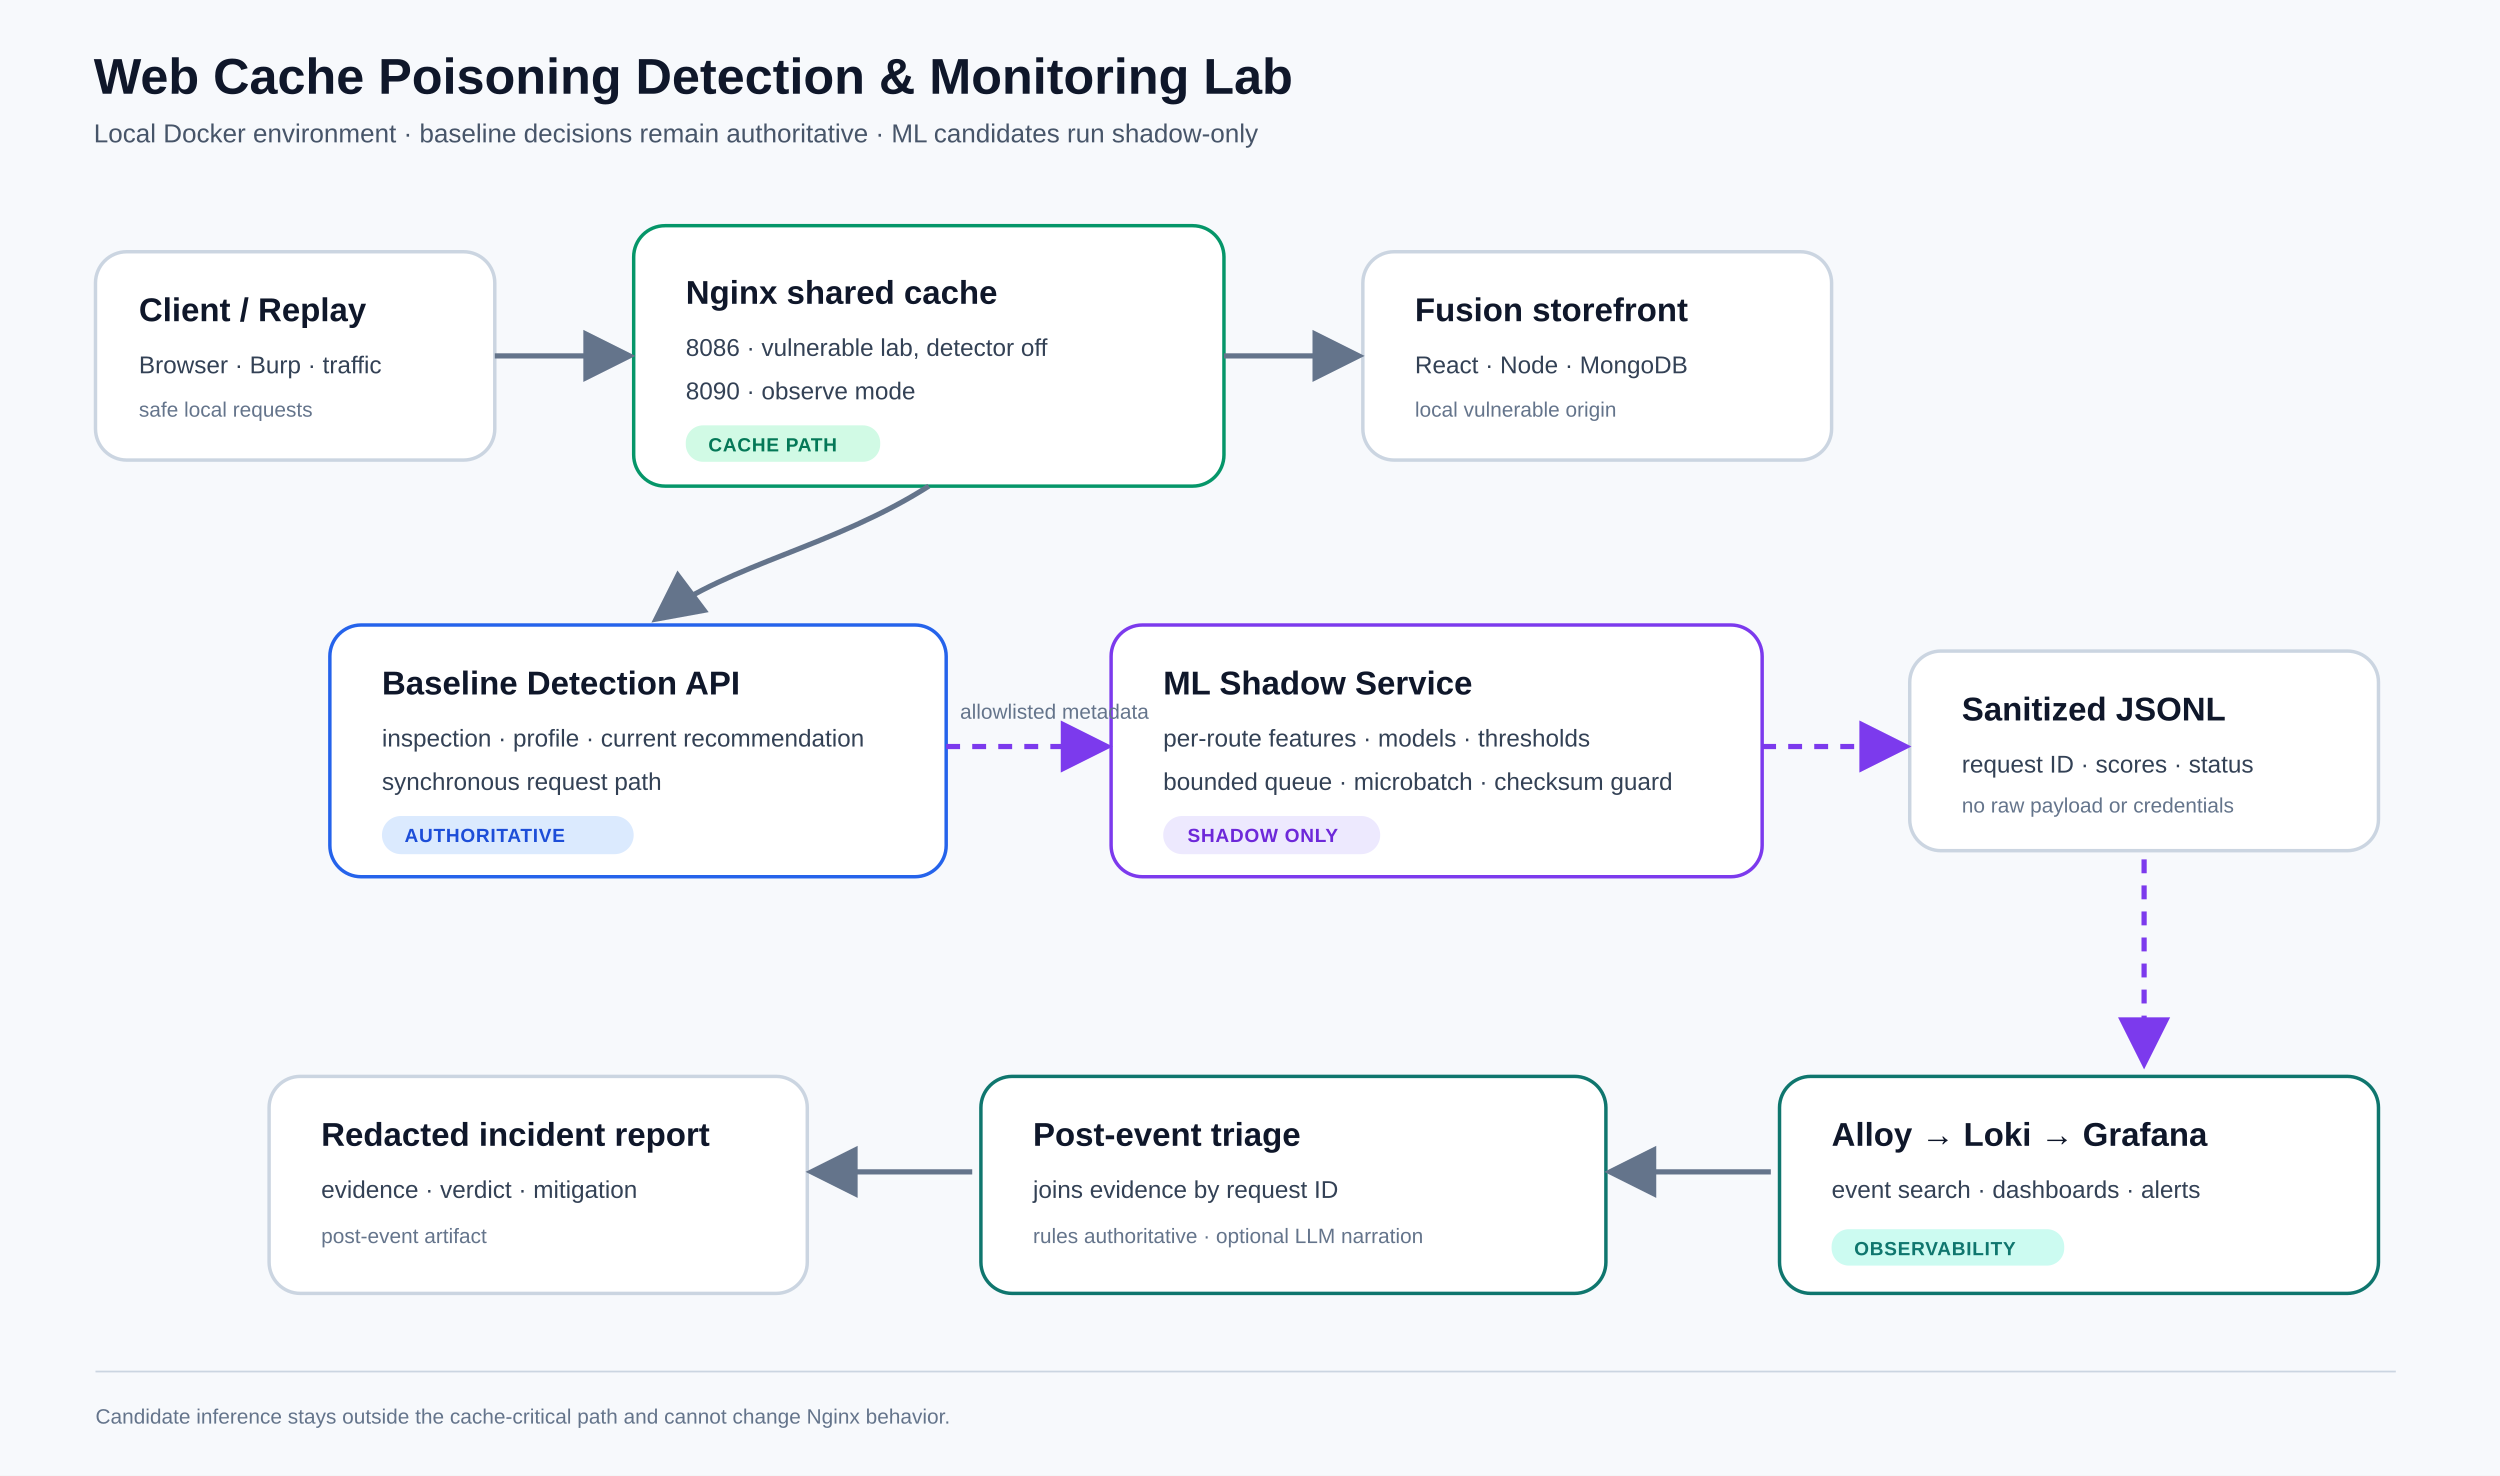
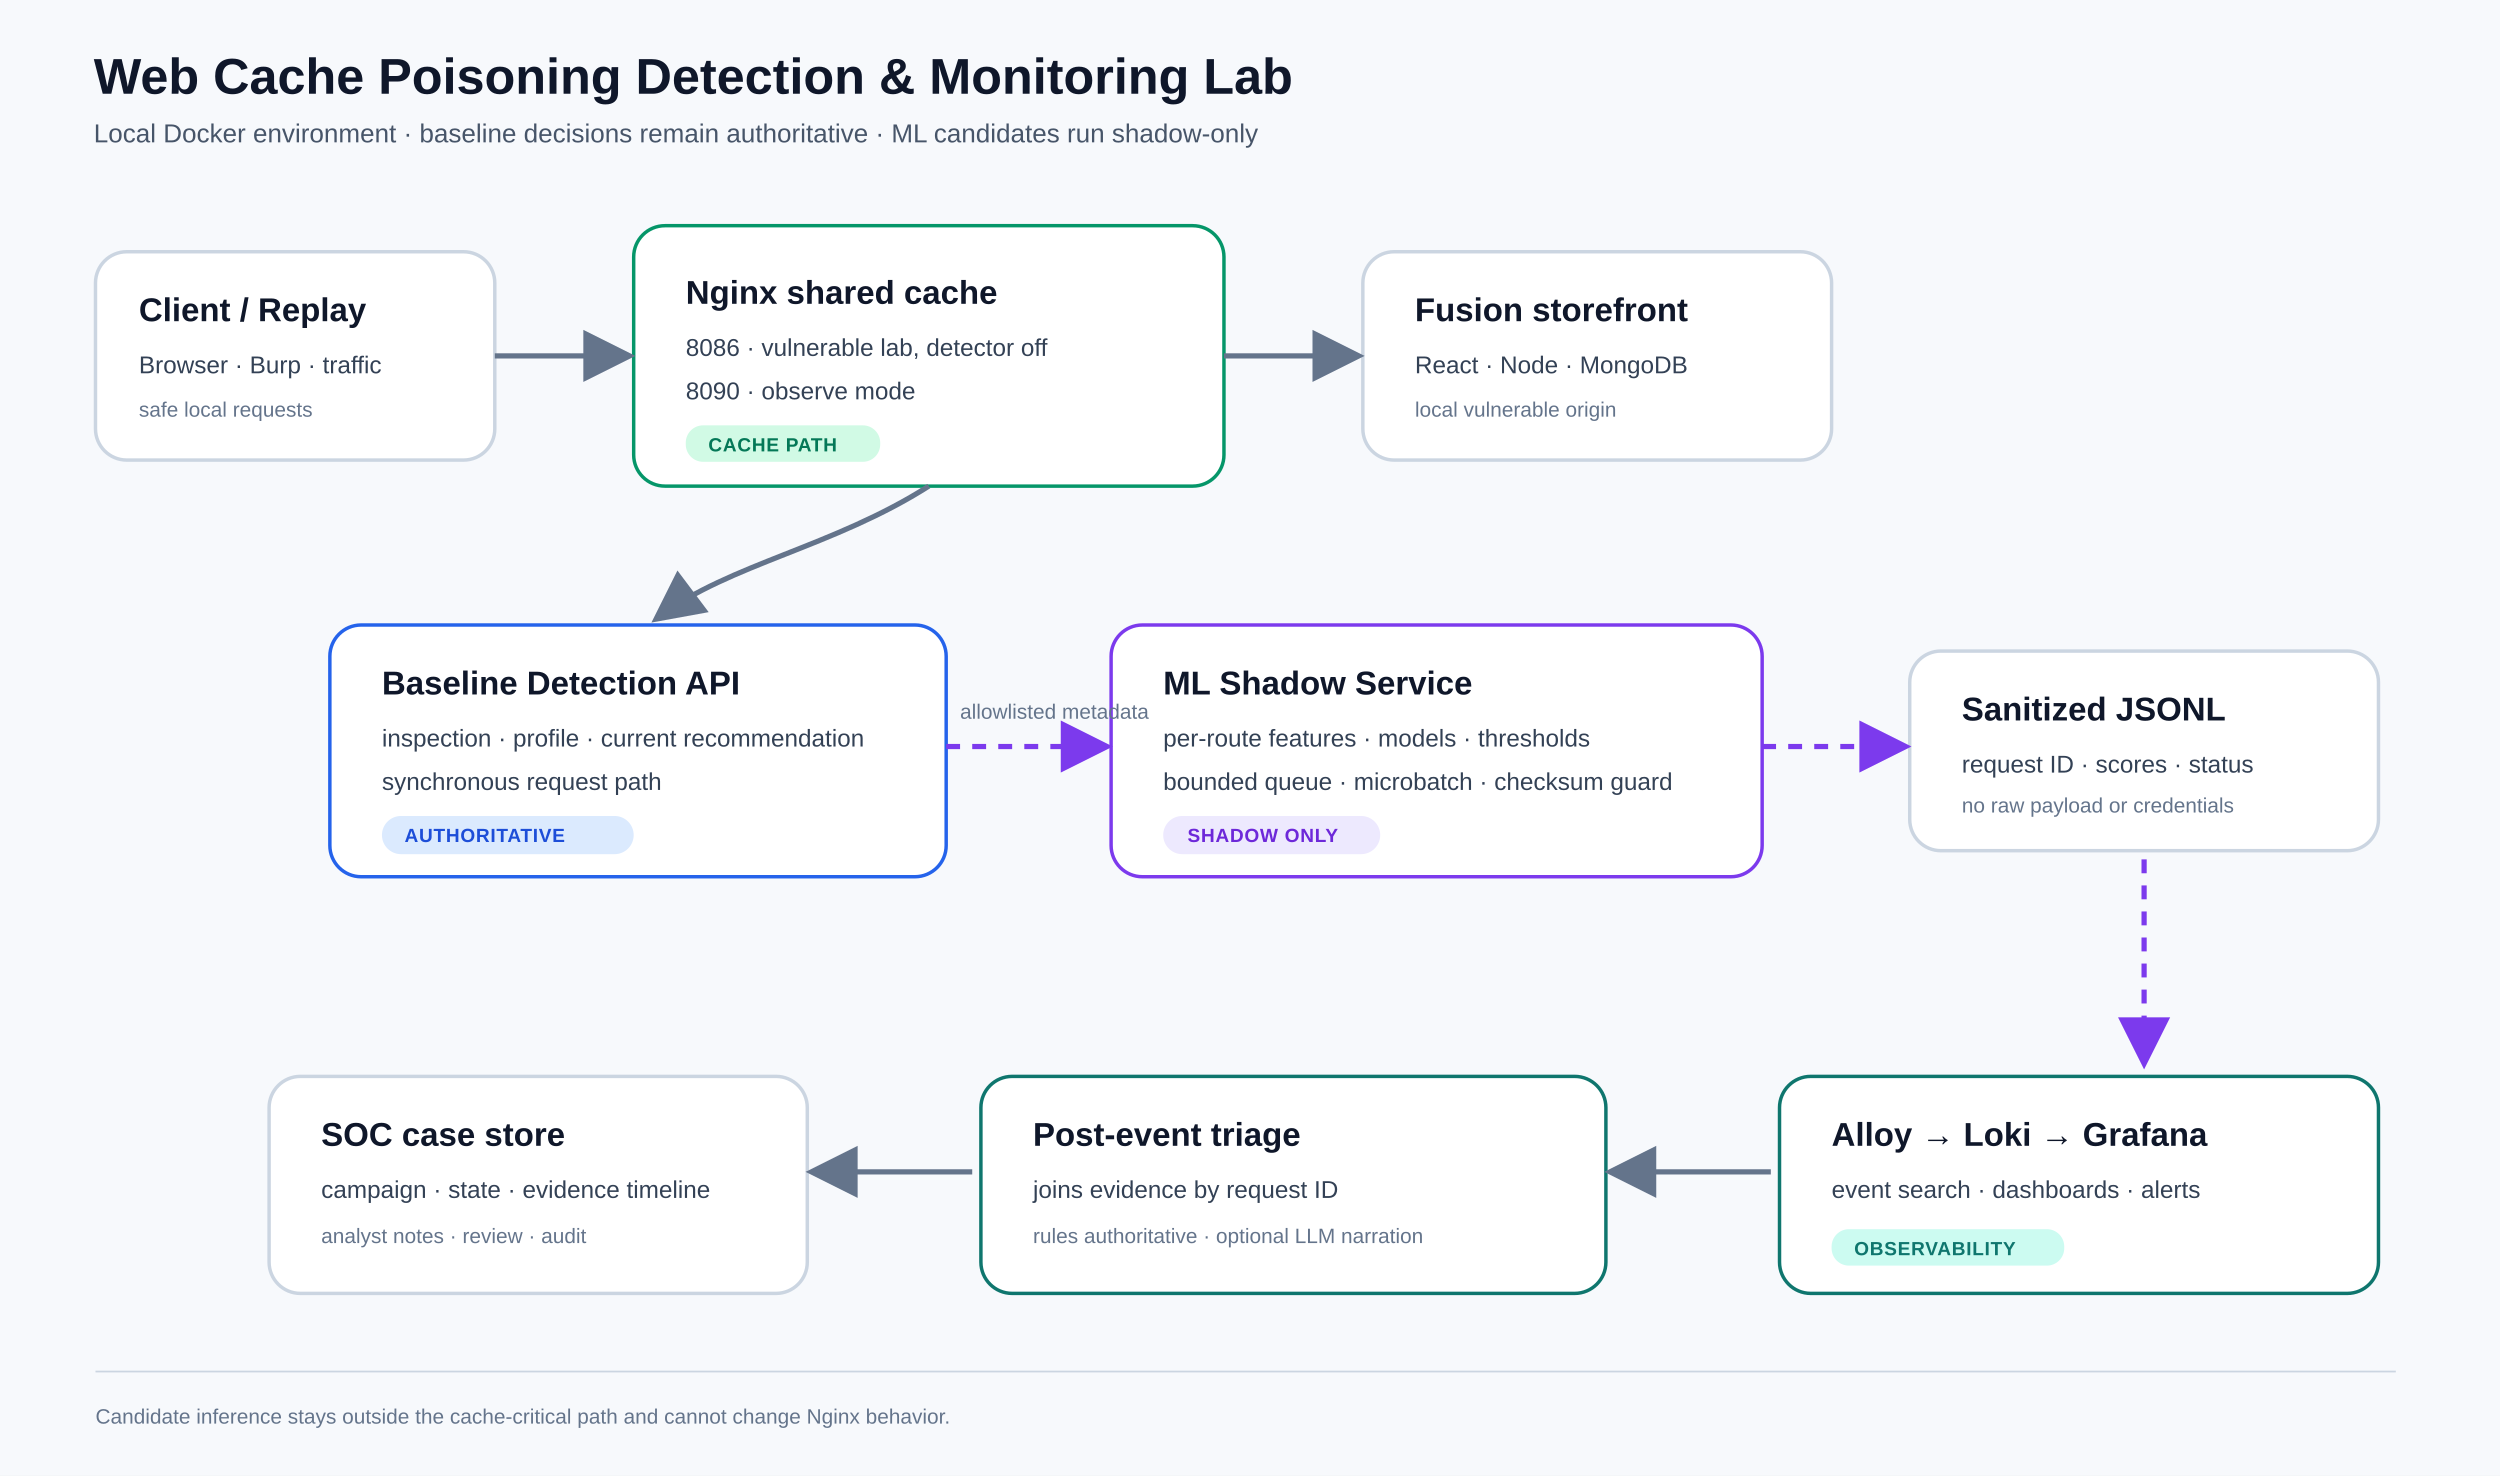
<svg xmlns="http://www.w3.org/2000/svg" width="1440" height="850" viewBox="0 0 1440 850" role="img" aria-labelledby="t d">
  <defs>
    <marker id="a" markerWidth="10" markerHeight="10" refX="8" refY="5" orient="auto">
      <path d="M0 0L10 5L0 10Z" fill="#64748b" />
    </marker>
    <marker id="p" markerWidth="10" markerHeight="10" refX="8" refY="5" orient="auto">
      <path d="M0 0L10 5L0 10Z" fill="#7c3aed" />
    </marker>
    <style>
 .bg{fill:#f7f9fc}.card{fill:#fff;stroke:#cbd5e1;stroke-width:2;rx:18}.blue{stroke:#2563eb}.green{stroke:#059669}.purple{stroke:#7c3aed}.teal{stroke:#0f766e}
 .title{font:700 29px 'Segoe UI',Arial,sans-serif;fill:#0f172a}.sub{font:15px 'Segoe UI',Arial,sans-serif;fill:#475569}.h{font:700 19px 'Segoe UI',Arial,sans-serif;fill:#0f172a}.b{font:14px 'Segoe UI',Arial,sans-serif;fill:#334155}.s{font:12px 'Segoe UI',Arial,sans-serif;fill:#64748b}
 .line{fill:none;stroke:#64748b;stroke-width:3;marker-end:url(#a)}.async{fill:none;stroke:#7c3aed;stroke-width:3;stroke-dasharray:8 7;marker-end:url(#p)}
 .pill{font:700 11px 'Segoe UI',Arial,sans-serif;letter-spacing:.4px}.pb{fill:#dbeafe}.pg{fill:#d1fae5}.pp{fill:#ede9fe}.pt{fill:#ccfbf1}.tb{fill:#1d4ed8}.tg{fill:#047857}.tp{fill:#6d28d9}.tt{fill:#0f766e}
 </style>
  </defs>
  <rect class="bg" width="1440" height="850" />
  <text class="title" x="54" y="54">Web Cache Poisoning Detection &amp; Monitoring Lab</text>
  <text class="sub" x="54" y="82">Local Docker environment · baseline decisions remain authoritative · ML candidates run shadow-only</text>
  <rect class="card" x="55" y="145" width="230" height="120" />
  <text class="h" x="80" y="185">Client / Replay</text>
  <text class="b" x="80" y="215">Browser · Burp · traffic</text>
  <text class="s" x="80" y="240">safe local requests</text>
  <rect class="card green" x="365" y="130" width="340" height="150" />
  <text class="h" x="395" y="175">Nginx shared cache</text>
  <text class="b" x="395" y="205">8086 · vulnerable lab, detector off</text>
  <text class="b" x="395" y="230">8090 · observe mode</text>
  <rect class="pg" x="395" y="245" width="112" height="21" rx="10" />
  <text class="pill tg" x="408" y="260">CACHE PATH</text>
  <rect class="card" x="785" y="145" width="270" height="120" />
  <text class="h" x="815" y="185">Fusion storefront</text>
  <text class="b" x="815" y="215">React · Node · MongoDB</text>
  <text class="s" x="815" y="240">local vulnerable origin</text>
  <path class="line" d="M285 205H360" />
  <path class="line" d="M705 205H780" />
  <rect class="card blue" x="190" y="360" width="355" height="145" />
  <text class="h" x="220" y="400">Baseline Detection API</text>
  <text class="b" x="220" y="430">inspection · profile · current recommendation</text>
  <text class="b" x="220" y="455">synchronous request path</text>
  <rect class="pb" x="220" y="470" width="145" height="22" rx="11" />
  <text class="pill tb" x="233" y="485">AUTHORITATIVE</text>
  <rect class="card purple" x="640" y="360" width="375" height="145" />
  <text class="h" x="670" y="400">ML Shadow Service</text>
  <text class="b" x="670" y="430">per-route features · models · thresholds</text>
  <text class="b" x="670" y="455">bounded queue · microbatch · checksum guard</text>
  <rect class="pp" x="670" y="470" width="125" height="22" rx="11" />
  <text class="pill tp" x="684" y="485">SHADOW ONLY</text>
  <rect class="card" x="1100" y="375" width="270" height="115" />
  <text class="h" x="1130" y="415">Sanitized JSONL</text>
  <text class="b" x="1130" y="445">request ID · scores · status</text>
  <text class="s" x="1130" y="468">no raw payload or credentials</text>
  <path class="line" d="M535 280C480 315 420 325 380 355" />
  <path class="async" d="M545 430H635" />
  <text class="s" x="553" y="414">allowlisted metadata</text>
  <path class="async" d="M1015 430H1095" />
  <rect class="card" x="155" y="620" width="310" height="125" />
-   <text class="h" x="185" y="660">Redacted incident report</text>
-   <text class="b" x="185" y="690">evidence · verdict · mitigation</text>
-   <text class="s" x="185" y="716">post-event artifact</text>
+   <text class="h" x="185" y="660">SOC case store</text>
+   <text class="b" x="185" y="690">campaign · state · evidence timeline</text>
+   <text class="s" x="185" y="716">analyst notes · review · audit</text>
  <rect class="card teal" x="565" y="620" width="360" height="125" />
  <text class="h" x="595" y="660">Post-event triage</text>
  <text class="b" x="595" y="690">joins evidence by request ID</text>
  <text class="s" x="595" y="716">rules authoritative · optional LLM narration</text>
  <rect class="card teal" x="1025" y="620" width="345" height="125" />
  <text class="h" x="1055" y="660">Alloy → Loki → Grafana</text>
  <text class="b" x="1055" y="690">event search · dashboards · alerts</text>
  <rect class="pt" x="1055" y="708" width="134" height="21" rx="10" />
  <text class="pill tt" x="1068" y="723">OBSERVABILITY</text>
  <path class="async" d="M1235 495V610" />
  <path class="line" d="M1020 675H930" />
  <path class="line" d="M560 675H470" />
  <line x1="55" y1="790" x2="1380" y2="790" stroke="#cbd5e1" />
  <text class="s" x="55" y="820">Candidate inference stays outside the cache-critical path and cannot change Nginx behavior.</text>
</svg>
